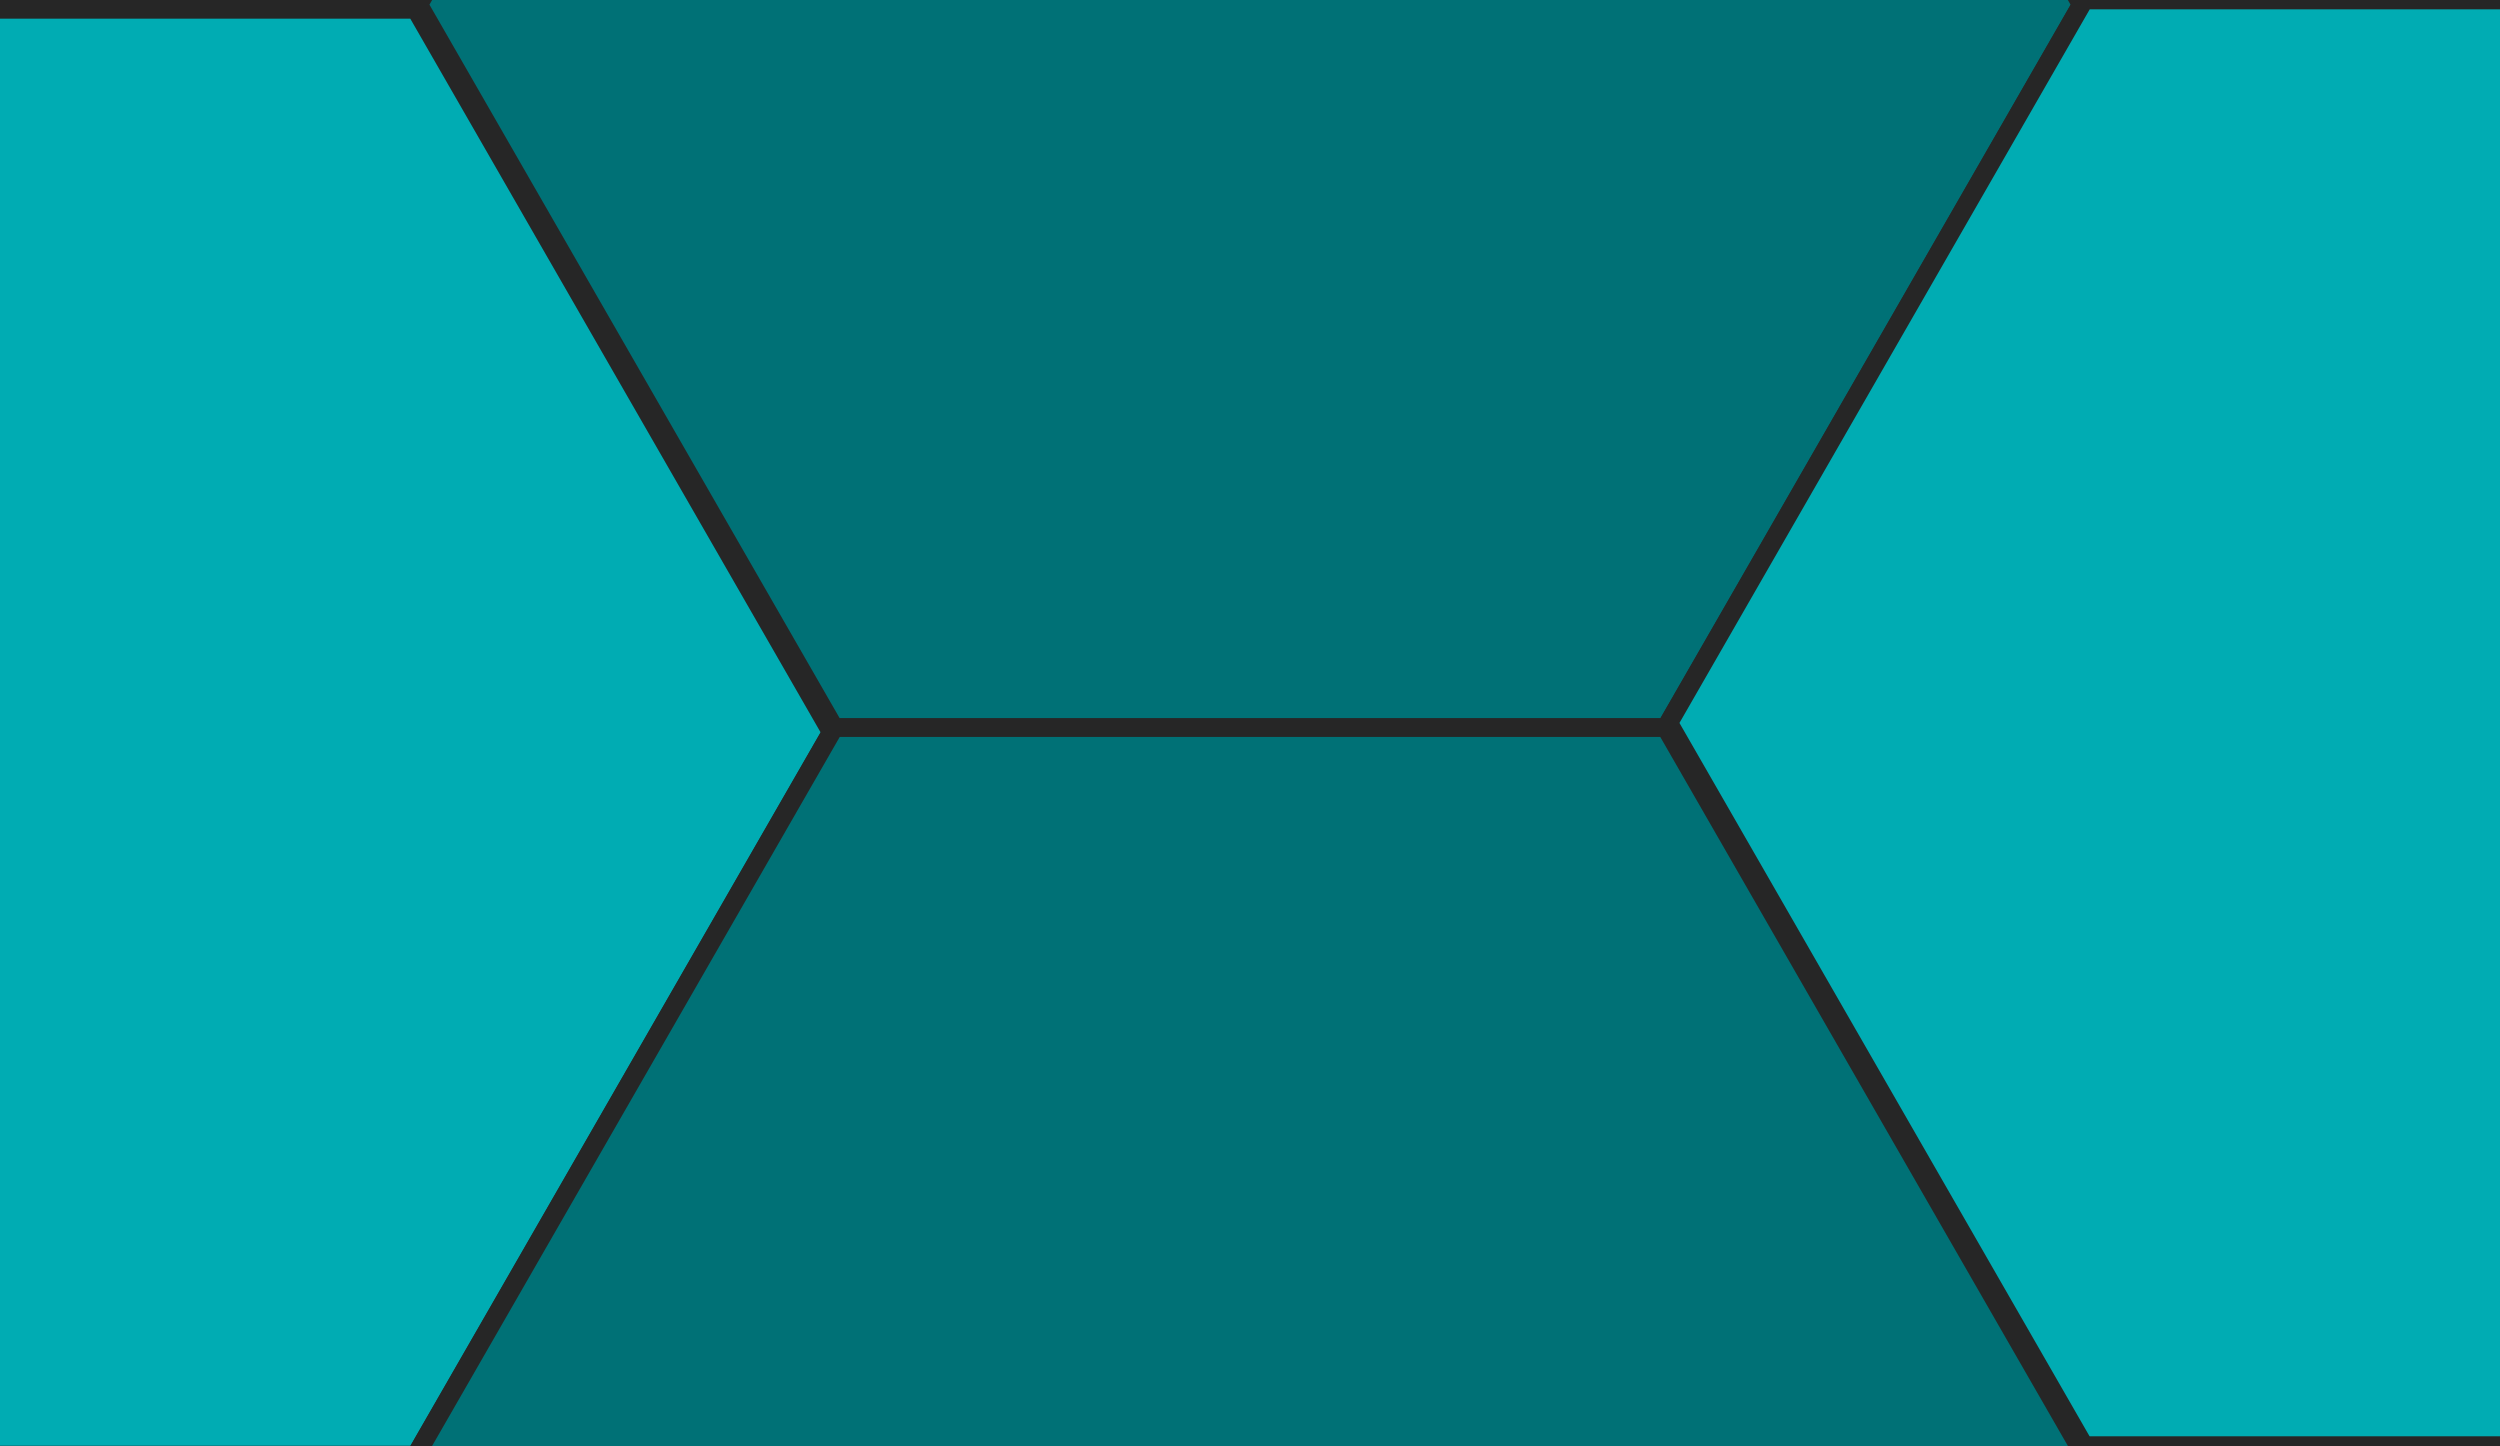
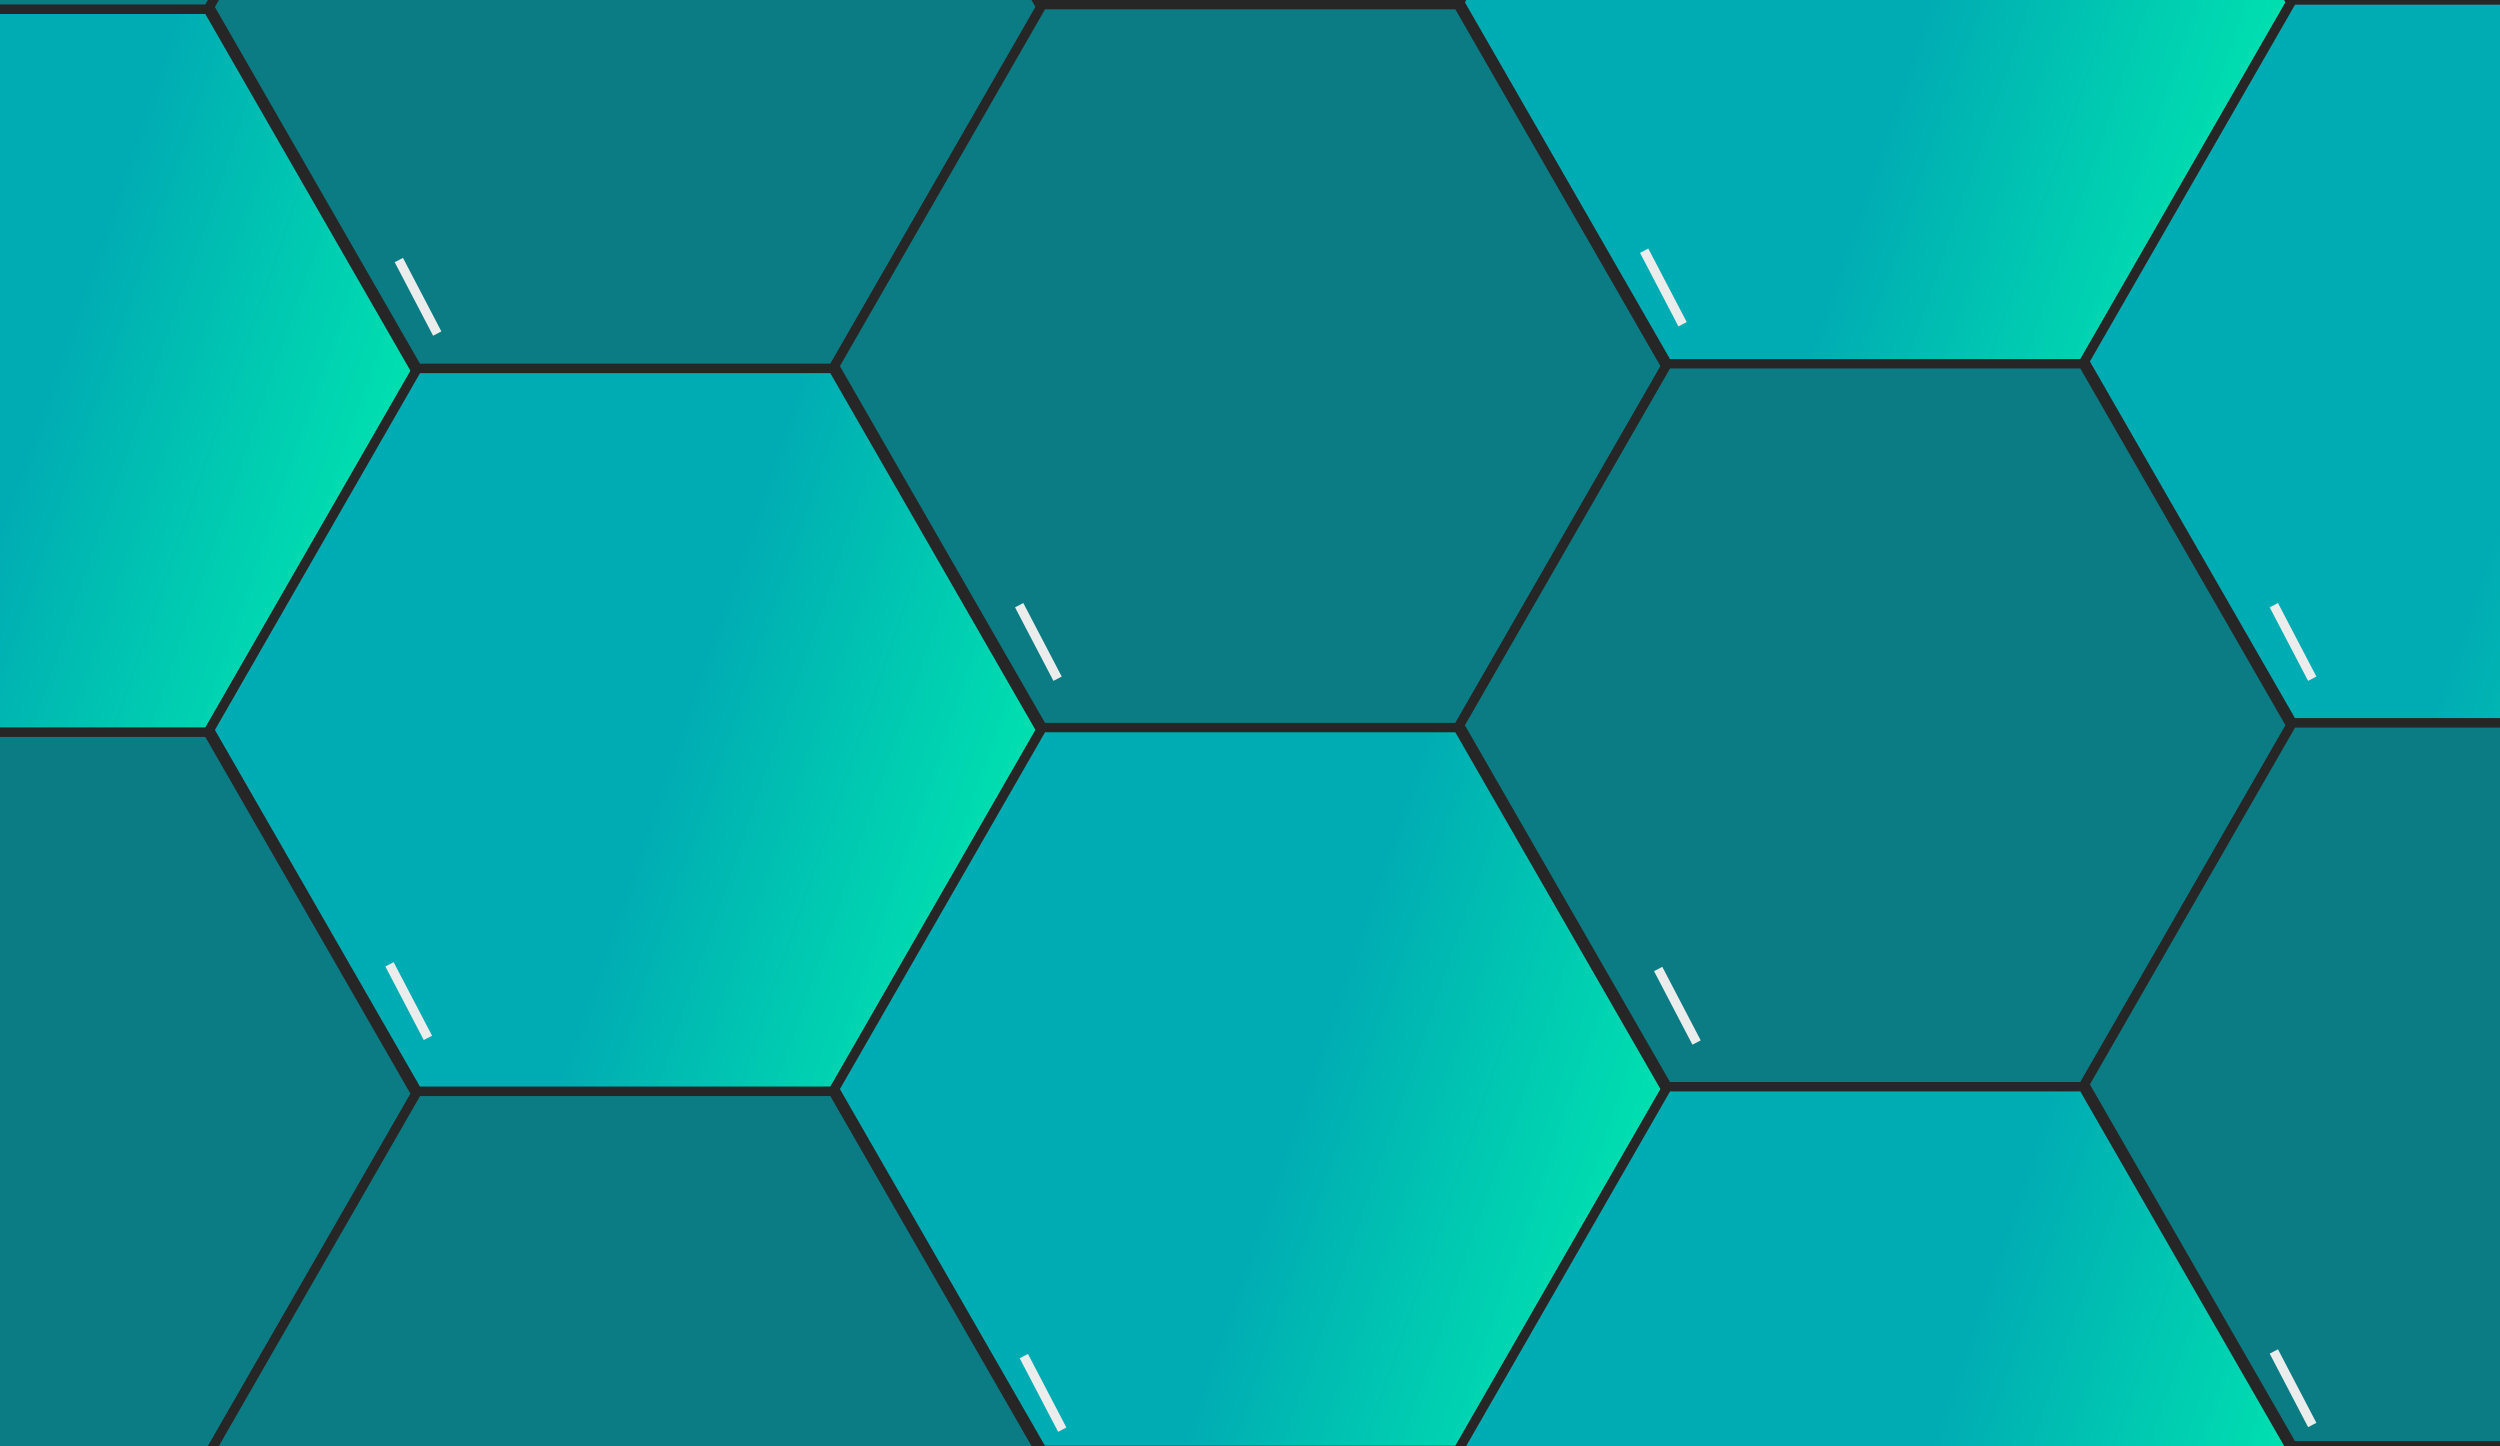
- <svg xmlns="http://www.w3.org/2000/svg" version="1.1" id="Capa_1" x="0px" y="0px" width="268px" height="155px" viewBox="0 0 268 155" enable-background="new 0 0 268 155" xml:space="preserve">
-   <g>
-     <polygon fill="#FFFFFF" stroke="#000000" stroke-miterlimit="10" points="-2678.629,-420.556 -2762.216,-370.012    -2847.601,-417.455 -2849.398,-515.444 -2765.812,-565.988 -2680.427,-518.544  " />
-     <polygon fill="#FFFFFF" stroke="#000000" stroke-miterlimit="10" points="-2506.629,-424.556 -2590.216,-374.012    -2675.601,-421.455 -2677.398,-519.444 -2593.812,-569.988 -2508.427,-522.544  " />
-     <polygon fill="#FFFFFF" stroke="#000000" stroke-miterlimit="10" points="-2595.629,-571.556 -2679.216,-521.012    -2764.601,-568.455 -2766.398,-666.444 -2682.812,-716.988 -2597.427,-669.544  " />
-     <polygon fill="#FFFFFF" stroke="#000000" stroke-miterlimit="10" points="-2418.629,-276.556 -2502.216,-226.012    -2587.601,-273.455 -2589.398,-371.443 -2505.812,-421.988 -2420.427,-374.545  " />
-     <polygon fill="#FFFFFF" stroke="#000000" stroke-miterlimit="10" points="-2423.629,-575.556 -2507.216,-525.012    -2592.601,-572.455 -2594.398,-670.443 -2510.812,-720.988 -2425.427,-673.545  " />
-     <polygon fill="#FFFFFF" stroke="#000000" stroke-miterlimit="10" points="-2334.629,-427.556 -2418.216,-377.012    -2503.601,-424.455 -2505.398,-522.443 -2421.812,-572.988 -2336.427,-525.545  " />
-     <polygon fill="#FFFFFF" stroke="#000000" stroke-miterlimit="10" points="-2589.629,-273.556 -2673.216,-223.012    -2758.601,-270.455 -2760.398,-368.443 -2676.812,-418.988 -2591.427,-371.545  " />
+ <svg xmlns="http://www.w3.org/2000/svg" version="1.1" id="Capa_1" x="0px" y="0px" width="536px" height="310px" viewBox="0 0 536 310" enable-background="new 0 0 536 310" xml:space="preserve">
+   <line fill="none" stroke="#EBEDEC" stroke-width="0.75" stroke-miterlimit="10" x1="-441.49" y1="-304.186" x2="-433.255" y2="-288.424" />
+   <g>
+     <polygon fill="#00ACB3" stroke="#262626" stroke-width="2" stroke-miterlimit="10" points="-44.52,-748 -89.077,-825.5    -44.52,-903 44.598,-903 89.155,-825.5 44.598,-748  " />
+     <polygon fill="#007176" stroke="#262626" stroke-width="2" stroke-miterlimit="10" points="-44.52,-593 -89.077,-670.5    -44.52,-748 44.598,-748 89.155,-670.5 44.598,-593  " />
+     <polygon fill="#00ACB3" stroke="#262626" stroke-width="2" stroke-miterlimit="10" points="-44.52,-438 -89.077,-515.5    -44.52,-593 44.598,-593 89.155,-515.5 44.598,-438  " />
+     <polygon fill="#007176" stroke="#262626" stroke-width="2" stroke-miterlimit="10" points="-44.52,-283 -89.077,-360.5    -44.52,-438 44.598,-438 89.155,-360.5 44.598,-283  " />
+     <polygon fill="#00ACB3" stroke="#262626" stroke-width="2" stroke-miterlimit="10" points="89.48,-671 44.923,-748.5 89.48,-826    178.598,-826 223.155,-748.5 178.598,-671  " />
+     <polygon fill="#007176" stroke="#262626" stroke-width="2" stroke-miterlimit="10" points="89.48,-516 44.923,-593.5 89.48,-671    178.598,-671 223.155,-593.5 178.598,-516  " />
+     <polygon fill="#00ACB3" stroke="#262626" stroke-width="2" stroke-miterlimit="10" points="89.48,-361 44.923,-438.5 89.48,-516    178.598,-516 223.155,-438.5 178.598,-361  " />
+     <polygon fill="#007176" stroke="#262626" stroke-width="2" stroke-miterlimit="10" points="89.48,-206 44.923,-283.5 89.48,-361    178.598,-361 223.155,-283.5 178.598,-206  " />
+     <polygon fill="#007176" stroke="#262626" stroke-width="2" stroke-miterlimit="10" points="223.48,-749 178.923,-826.5    223.48,-904 312.598,-904 357.155,-826.5 312.598,-749  " />
+     <polygon fill="#00ACB3" stroke="#262626" stroke-width="2" stroke-miterlimit="10" points="223.48,-594 178.923,-671.5    223.48,-749 312.598,-749 357.155,-671.5 312.598,-594  " />
+     <polygon fill="#007176" stroke="#262626" stroke-width="2" stroke-miterlimit="10" points="223.48,-439 178.923,-516.5    223.48,-594 312.598,-594 357.155,-516.5 312.598,-439  " />
+     <polygon fill="#00ACB3" stroke="#262626" stroke-width="2" stroke-miterlimit="10" points="223.48,-284 178.923,-361.5    223.48,-439 312.598,-439 357.155,-361.5 312.598,-284  " />
+     <polygon fill="#007176" stroke="#262626" stroke-width="2" stroke-miterlimit="10" points="357.48,-672 312.923,-749.5    357.48,-827 446.598,-827 491.155,-749.5 446.598,-672  " />
+     <polygon fill="#00ACB3" stroke="#262626" stroke-width="2" stroke-miterlimit="10" points="357.48,-517 312.923,-594.5    357.48,-672 446.598,-672 491.155,-594.5 446.598,-517  " />
+     <polygon fill="#007176" stroke="#262626" stroke-width="2" stroke-miterlimit="10" points="357.48,-362 312.923,-439.5    357.48,-517 446.598,-517 491.155,-439.5 446.598,-362  " />
+     <polygon fill="#00ACB3" stroke="#262626" stroke-width="2" stroke-miterlimit="10" points="357.48,-207 312.923,-284.5    357.48,-362 446.598,-362 491.155,-284.5 446.598,-207  " />
+     <polygon fill="#007176" stroke="#262626" stroke-width="2" stroke-miterlimit="10" points="491.48,-595 446.923,-672.5    491.48,-750 580.598,-750 625.155,-672.5 580.598,-595  " />
+     <polygon fill="#00ACB3" stroke="#262626" stroke-width="2" stroke-miterlimit="10" points="491.48,-440 446.923,-517.5    491.48,-595 580.598,-595 625.155,-517.5 580.598,-440  " />
+     <polygon fill="#007176" stroke="#262626" stroke-width="2" stroke-miterlimit="10" points="491.48,-285 446.923,-362.5    491.48,-440 580.598,-440 625.155,-362.5 580.598,-285  " />
+     <polygon fill="#00ACB3" stroke="#262626" stroke-width="2" stroke-miterlimit="10" points="491.48,-130 446.923,-207.5    491.48,-285 580.598,-285 625.155,-207.5 580.598,-130  " />
  </g>
-   <g>
-     <polygon fill="#FFFFFF" stroke="#000000" stroke-miterlimit="10" points="-1836.432,-312.5 -1880.851,-389 -1836.432,-465.5    -1747.596,-465.5 -1703.177,-389 -1747.596,-312.5  " />
-     <polygon fill="#FFFFFF" stroke="#000000" stroke-miterlimit="10" points="-1701.432,-389.5 -1745.851,-466 -1701.432,-542.5    -1612.596,-542.5 -1568.177,-466 -1612.596,-389.5  " />
-     <polygon fill="#FFFFFF" stroke="#000000" stroke-miterlimit="10" points="-1701.432,-234.5 -1745.851,-311 -1701.432,-387.5    -1612.596,-387.5 -1568.177,-311 -1612.596,-234.5  " />
-     <polygon fill="#FFFFFF" stroke="#000000" stroke-miterlimit="10" points="-1566.432,-311.5 -1610.851,-388 -1566.432,-464.5    -1477.596,-464.5 -1433.177,-388 -1477.596,-311.5  " />
-     <polygon fill="#FFFFFF" stroke="#000000" stroke-miterlimit="10" points="-1566.432,-466.5 -1610.851,-543 -1566.432,-619.5    -1477.596,-619.5 -1433.177,-543 -1477.596,-466.5  " />
-     <polygon fill="#FFFFFF" stroke="#000000" stroke-miterlimit="10" points="-1701.432,-543.5 -1745.851,-620 -1701.432,-696.5    -1612.596,-696.5 -1568.177,-620 -1612.596,-543.5  " />
-     <polygon fill="#FFFFFF" stroke="#000000" stroke-miterlimit="10" points="-1836.432,-466.5 -1880.851,-543 -1836.432,-619.5    -1747.596,-619.5 -1703.177,-543 -1747.596,-466.5  " />
-   </g>
-   <polygon fill="#00ACB3" stroke="#262626" stroke-width="2" stroke-miterlimit="10" points="-1714.932,210 -1759.351,133.5   -1714.932,57 -1626.096,57 -1581.677,133.5 -1626.096,210 " />
-   <polygon fill="#007176" stroke="#262626" stroke-width="2" stroke-miterlimit="10" points="-1581.932,133 -1626.351,56.5   -1581.932,-20 -1493.096,-20 -1448.677,56.5 -1493.096,133 " />
-   <polygon fill="#007176" stroke="#262626" stroke-width="2" stroke-miterlimit="10" points="-1581.932,-20 -1626.351,-96.5   -1581.932,-173 -1493.096,-173 -1448.677,-96.5 -1493.096,-20 " />
-   <polygon fill="#00ACB3" stroke="#262626" stroke-width="2" stroke-miterlimit="10" points="-1714.932,-97 -1759.351,-173.5   -1714.932,-250 -1626.096,-250 -1581.677,-173.5 -1626.096,-97 " />
-   <polygon fill="#007176" stroke="#262626" stroke-width="2" stroke-miterlimit="10" points="-1847.932,-20 -1892.351,-96.5   -1847.932,-173 -1759.096,-173 -1714.677,-96.5 -1759.096,-20 " />
-   <polygon fill="#00ACB3" stroke="#262626" stroke-width="2" stroke-miterlimit="10" points="-1714.932,57 -1759.351,-19.5   -1714.932,-96 -1626.096,-96 -1581.677,-19.5 -1626.096,57 " />
-   <polygon fill="#007176" stroke="#262626" stroke-width="2" stroke-miterlimit="10" points="-1847.932,134 -1892.351,57   -1847.932,-20 -1759.096,-20 -1714.677,57 -1759.096,134 " />
-   <line fill="#F2F4F3" stroke="#EBEDEC" stroke-width="0.75" stroke-miterlimit="10" x1="-1718.529" y1="189.754" x2="-1710.294" y2="205.516" />
-   <line fill="#F2F4F3" stroke="#EBEDEC" stroke-width="0.75" stroke-miterlimit="10" x1="-1585.529" y1="265.754" x2="-1577.294" y2="281.516" />
-   <line fill="#F2F4F3" stroke="#EBEDEC" stroke-width="0.75" stroke-miterlimit="10" x1="-1586.029" y1="113.179" x2="-1577.794" y2="128.94" />
-   <line fill="#F2F4F3" stroke="#EBEDEC" stroke-width="0.75" stroke-miterlimit="10" x1="-1719.029" y1="37.179" x2="-1710.794" y2="52.94" />
-   <line fill="#F2F4F3" stroke="#EBEDEC" stroke-width="0.75" stroke-miterlimit="10" x1="-1719.029" y1="-120.821" x2="-1710.794" y2="-105.06" />
-   <polygon fill="#00ACB3" stroke="#262626" stroke-width="2" stroke-miterlimit="10" points="-1980.432,210 -2024.851,133.5   -1980.432,57 -1891.596,57 -1847.177,133.5 -1891.596,210 " />
-   <polygon fill="#007176" stroke="#262626" stroke-width="2" stroke-miterlimit="10" points="-1847.932,133 -1892.351,56.5   -1847.932,-20 -1759.096,-20 -1714.677,56.5 -1759.096,133 " />
-   <polygon fill="#00ACB3" stroke="#262626" stroke-width="2" stroke-miterlimit="10" points="-1980.432,-97 -2024.851,-173.5   -1980.432,-250 -1891.596,-250 -1847.177,-173.5 -1891.596,-97 " />
-   <polygon fill="#007176" stroke="#262626" stroke-width="2" stroke-miterlimit="10" points="-2113.432,-20 -2157.851,-96.5   -2113.432,-173 -2024.596,-173 -1980.177,-96.5 -2024.596,-20 " />
-   <polygon fill="#00ACB3" stroke="#262626" stroke-width="2" stroke-miterlimit="10" points="-1980.432,57 -2024.851,-19.5   -1980.432,-96 -1891.596,-96 -1847.177,-19.5 -1891.596,57 " />
-   <polygon fill="#007176" stroke="#262626" stroke-width="2" stroke-miterlimit="10" points="-2113.432,134 -2157.851,57   -2113.432,-20 -2024.596,-20 -1980.177,57 -2024.596,134 " />
-   <line fill="#F2F4F3" stroke="#EBEDEC" stroke-width="0.75" stroke-miterlimit="10" x1="-1851.529" y1="112.754" x2="-1843.294" y2="128.516" />
-   <line fill="#F2F4F3" stroke="#EBEDEC" stroke-width="0.75" stroke-miterlimit="10" x1="-1984.529" y1="36.754" x2="-1976.294" y2="52.516" />
-   <line fill="#F2F4F3" stroke="#EBEDEC" stroke-width="0.75" stroke-miterlimit="10" x1="-1984.529" y1="-121.246" x2="-1976.294" y2="-105.484" />
-   <polygon fill="#00ACB3" stroke="#262626" stroke-width="2" stroke-miterlimit="10" points="-1714.432,517 -1758.851,440.5   -1714.432,364 -1625.596,364 -1581.177,440.5 -1625.596,517 " />
-   <polygon fill="#007176" stroke="#262626" stroke-width="2" stroke-miterlimit="10" points="-1581.432,440 -1625.851,363.5   -1581.432,287 -1492.596,287 -1448.177,363.5 -1492.596,440 " />
-   <polygon fill="#007176" stroke="#262626" stroke-width="2" stroke-miterlimit="10" points="-1581.432,287 -1625.851,210.5   -1581.432,134 -1492.596,134 -1448.177,210.5 -1492.596,287 " />
-   <polygon fill="#00ACB3" stroke="#262626" stroke-width="2" stroke-miterlimit="10" points="-1714.932,210 -1759.351,133.5   -1714.932,57 -1626.096,57 -1581.677,133.5 -1626.096,210 " />
-   <polygon fill="#007176" stroke="#262626" stroke-width="2" stroke-miterlimit="10" points="-1847.432,287 -1891.851,210.5   -1847.432,134 -1758.596,134 -1714.177,210.5 -1758.596,287 " />
-   <polygon fill="#00ACB3" stroke="#262626" stroke-width="2" stroke-miterlimit="10" points="-1980.432,364 -2024.851,287.5   -1980.432,211 -1891.596,211 -1847.177,287.5 -1891.596,364 " />
-   <polygon fill="#007176" stroke="#262626" stroke-width="2" stroke-miterlimit="10" points="-2113.432,286 -2157.851,209.5   -2113.432,133 -2024.596,133 -1980.177,209.5 -2024.596,286 " />
-   <polygon fill="#007176" stroke="#262626" stroke-width="2" stroke-miterlimit="10" points="-1980.432,517 -2024.851,440.5   -1980.432,364 -1891.596,364 -1847.177,440.5 -1891.596,517 " />
-   <polygon fill="#00ACB3" stroke="#262626" stroke-width="2" stroke-miterlimit="10" points="-1714.432,364 -1758.851,287.5   -1714.432,211 -1625.596,211 -1581.177,287.5 -1625.596,364 " />
-   <polygon fill="#007176" stroke="#262626" stroke-width="2" stroke-miterlimit="10" points="-1847.432,441 -1891.851,364   -1847.432,287 -1758.596,287 -1714.177,364 -1758.596,441 " />
-   <line fill="#F2F4F3" stroke="#EBEDEC" stroke-width="0.75" stroke-miterlimit="10" x1="-1585.529" y1="419.754" x2="-1577.294" y2="435.516" />
-   <line fill="#F2F4F3" stroke="#EBEDEC" stroke-width="0.75" stroke-miterlimit="10" x1="-1718.529" y1="343.754" x2="-1710.294" y2="359.516" />
-   <line fill="#F2F4F3" stroke="#EBEDEC" stroke-width="0.75" stroke-miterlimit="10" x1="-1718.529" y1="185.754" x2="-1710.294" y2="201.516" />
-   <g>
-     <polygon fill="#00ACB3" stroke="#262626" stroke-width="2" stroke-miterlimit="10" points="-1188.559,-25 -1233.116,-102.5    -1188.559,-180 -1099.441,-180 -1054.884,-102.5 -1099.441,-25  " />
-     <polygon fill="#007176" stroke="#262626" stroke-width="2" stroke-miterlimit="10" points="-1188.559,130 -1233.116,52.5    -1188.559,-25 -1099.441,-25 -1054.884,52.5 -1099.441,130  " />
-     <polygon fill="#00ACB3" stroke="#262626" stroke-width="2" stroke-miterlimit="10" points="-1188.559,285 -1233.116,207.5    -1188.559,130 -1099.441,130 -1054.884,207.5 -1099.441,285  " />
-     <polygon fill="#007176" stroke="#262626" stroke-width="2" stroke-miterlimit="10" points="-1188.559,440 -1233.116,362.5    -1188.559,285 -1099.441,285 -1054.884,362.5 -1099.441,440  " />
-     <polygon fill="#00ACB3" stroke="#262626" stroke-width="2" stroke-miterlimit="10" points="-1054.559,52 -1099.116,-25.5    -1054.559,-103 -965.441,-103 -920.884,-25.5 -965.441,52  " />
-     <polygon fill="#007176" stroke="#262626" stroke-width="2" stroke-miterlimit="10" points="-1054.559,207 -1099.116,129.5    -1054.559,52 -965.441,52 -920.884,129.5 -965.441,207  " />
-     <polygon fill="#00ACB3" stroke="#262626" stroke-width="2" stroke-miterlimit="10" points="-1054.559,362 -1099.116,284.5    -1054.559,207 -965.441,207 -920.884,284.5 -965.441,362  " />
-     <polygon fill="#007176" stroke="#262626" stroke-width="2" stroke-miterlimit="10" points="-1054.559,517 -1099.116,439.5    -1054.559,362 -965.441,362 -920.884,439.5 -965.441,517  " />
-     <polygon fill="#007176" stroke="#262626" stroke-width="2" stroke-miterlimit="10" points="-920.559,-26 -965.116,-103.5    -920.559,-181 -831.441,-181 -786.884,-103.5 -831.441,-26  " />
-     <polygon fill="#00ACB3" stroke="#262626" stroke-width="2" stroke-miterlimit="10" points="-920.559,129 -965.116,51.5    -920.559,-26 -831.441,-26 -786.884,51.5 -831.441,129  " />
-     <polygon fill="#007176" stroke="#262626" stroke-width="2" stroke-miterlimit="10" points="-920.559,284 -965.116,206.5    -920.559,129 -831.441,129 -786.884,206.5 -831.441,284  " />
-     <polygon fill="#00ACB3" stroke="#262626" stroke-width="2" stroke-miterlimit="10" points="-920.559,439 -965.116,361.5    -920.559,284 -831.441,284 -786.884,361.5 -831.441,439  " />
-     <polygon fill="#007176" stroke="#262626" stroke-width="2" stroke-miterlimit="10" points="-786.559,51 -831.116,-26.5    -786.559,-104 -697.441,-104 -652.884,-26.5 -697.441,51  " />
-     <polygon fill="#00ACB3" stroke="#262626" stroke-width="2" stroke-miterlimit="10" points="-786.559,206 -831.116,128.5    -786.559,51 -697.441,51 -652.884,128.5 -697.441,206  " />
-     <polygon fill="#007176" stroke="#262626" stroke-width="2" stroke-miterlimit="10" points="-786.559,361 -831.116,283.5    -786.559,206 -697.441,206 -652.884,283.5 -697.441,361  " />
-     <polygon fill="#00ACB3" stroke="#262626" stroke-width="2" stroke-miterlimit="10" points="-786.559,516 -831.116,438.5    -786.559,361 -697.441,361 -652.884,438.5 -697.441,516  " />
-     <polygon fill="#007176" stroke="#262626" stroke-width="2" stroke-miterlimit="10" points="-652.559,128 -697.116,50.5    -652.559,-27 -563.441,-27 -518.884,50.5 -563.441,128  " />
-     <polygon fill="#00ACB3" stroke="#262626" stroke-width="2" stroke-miterlimit="10" points="-652.559,283 -697.116,205.5    -652.559,128 -563.441,128 -518.884,205.5 -563.441,283  " />
-     <polygon fill="#007176" stroke="#262626" stroke-width="2" stroke-miterlimit="10" points="-652.559,438 -697.116,360.5    -652.559,283 -563.441,283 -518.884,360.5 -563.441,438  " />
-     <polygon fill="#00ACB3" stroke="#262626" stroke-width="2" stroke-miterlimit="10" points="-652.559,593 -697.116,515.5    -652.559,438 -563.441,438 -518.884,515.5 -563.441,593  " />
-   </g>
-   <g>
-     <polygon fill="#00ACB3" stroke="#262626" stroke-width="2" stroke-miterlimit="10" points="-312.559,2 -357.116,-75.5    -312.559,-153 -223.441,-153 -178.884,-75.5 -223.441,2  " />
-     <polygon fill="#00ACB3" stroke="#262626" stroke-width="2" stroke-miterlimit="10" points="-312.559,157 -357.116,79.5 -312.559,2    -223.441,2 -178.884,79.5 -223.441,157  " />
-     <polygon fill="#00ACB3" stroke="#262626" stroke-width="2" stroke-miterlimit="10" points="-312.559,312 -357.116,234.5    -312.559,157 -223.441,157 -178.884,234.5 -223.441,312  " />
-     <polygon fill="#00ACB3" stroke="#262626" stroke-width="2" stroke-miterlimit="10" points="-312.559,467 -357.116,389.5    -312.559,312 -223.441,312 -178.884,389.5 -223.441,467  " />
-     <polygon fill="#007176" stroke="#262626" stroke-width="2" stroke-miterlimit="10" points="-178.559,79 -223.116,1.5 -178.559,-76    -89.441,-76 -44.884,1.5 -89.441,79  " />
-     <polygon fill="#007176" stroke="#262626" stroke-width="2" stroke-miterlimit="10" points="-178.559,234 -223.116,156.5    -178.559,79 -89.441,79 -44.884,156.5 -89.441,234  " />
-     <polygon fill="#007176" stroke="#262626" stroke-width="2" stroke-miterlimit="10" points="-178.559,389 -223.116,311.5    -178.559,234 -89.441,234 -44.884,311.5 -89.441,389  " />
-     <polygon fill="#007176" stroke="#262626" stroke-width="2" stroke-miterlimit="10" points="-178.559,544 -223.116,466.5    -178.559,389 -89.441,389 -44.884,466.5 -89.441,544  " />
-     <polygon fill="#00ACB3" stroke="#262626" stroke-width="2" stroke-miterlimit="10" points="-44.559,1 -89.116,-76.5 -44.559,-154    44.559,-154 89.116,-76.5 44.559,1  " />
-     <polygon fill="#00ACB3" stroke="#262626" stroke-width="2" stroke-miterlimit="10" points="-44.559,156 -89.116,78.5 -44.559,1    44.559,1 89.116,78.5 44.559,156  " />
-     <polygon fill="#00ACB3" stroke="#262626" stroke-width="2" stroke-miterlimit="10" points="-44.559,311 -89.116,233.5 -44.559,156    44.559,156 89.116,233.5 44.559,311  " />
-     <polygon fill="#00ACB3" stroke="#262626" stroke-width="2" stroke-miterlimit="10" points="-44.559,466 -89.116,388.5 -44.559,311    44.559,311 89.116,388.5 44.559,466  " />
-     <polygon fill="#007176" stroke="#262626" stroke-width="2" stroke-miterlimit="10" points="89.441,78 44.884,0.5 89.441,-77    178.559,-77 223.116,0.5 178.559,78  " />
-     <polygon fill="#007176" stroke="#262626" stroke-width="2" stroke-miterlimit="10" points="89.441,233 44.884,155.5 89.441,78    178.559,78 223.116,155.5 178.559,233  " />
-     <polygon fill="#007176" stroke="#262626" stroke-width="2" stroke-miterlimit="10" points="89.441,388 44.884,310.5 89.441,233    178.559,233 223.116,310.5 178.559,388  " />
-     <polygon fill="#007176" stroke="#262626" stroke-width="2" stroke-miterlimit="10" points="89.441,543 44.884,465.5 89.441,388    178.559,388 223.116,465.5 178.559,543  " />
-     <polygon fill="#00ACB3" stroke="#262626" stroke-width="2" stroke-miterlimit="10" points="223.441,155 178.884,77.5 223.441,0    312.559,0 357.116,77.5 312.559,155  " />
-     <polygon fill="#00ACB3" stroke="#262626" stroke-width="2" stroke-miterlimit="10" points="223.441,310 178.884,232.5 223.441,155    312.559,155 357.116,232.5 312.559,310  " />
-     <polygon fill="#00ACB3" stroke="#262626" stroke-width="2" stroke-miterlimit="10" points="223.441,465 178.884,387.5 223.441,310    312.559,310 357.116,387.5 312.559,465  " />
-     <polygon fill="#00ACB3" stroke="#262626" stroke-width="2" stroke-miterlimit="10" points="223.441,620 178.884,542.5 223.441,465    312.559,465 357.116,542.5 312.559,620  " />
-   </g>
+   <polygon fill="#00ACB3" stroke="#262626" stroke-width="2" stroke-miterlimit="10" points="831.48,-721.939 786.923,-799.439   831.48,-876.939 920.598,-876.939 965.155,-799.439 920.598,-721.939 " />
+   <polygon fill="#00ACB3" stroke="#262626" stroke-width="2" stroke-miterlimit="10" points="831.48,-566.939 786.923,-644.439   831.48,-721.939 920.598,-721.939 965.155,-644.439 920.598,-566.939 " />
+   <polygon fill="#00ACB3" stroke="#262626" stroke-width="2" stroke-miterlimit="10" points="831.48,-411.939 786.923,-489.439   831.48,-566.939 920.598,-566.939 965.155,-489.439 920.598,-411.939 " />
+   <polygon fill="#00ACB3" stroke="#262626" stroke-width="2" stroke-miterlimit="10" points="831.48,-256.939 786.923,-334.439   831.48,-411.939 920.598,-411.939 965.155,-334.439 920.598,-256.939 " />
+   <polygon fill="#007176" stroke="#262626" stroke-width="2" stroke-miterlimit="10" points="965.48,-644.939 920.923,-722.439   965.48,-799.939 1054.598,-799.939 1099.155,-722.439 1054.598,-644.939 " />
+   <polygon fill="#007176" stroke="#262626" stroke-width="2" stroke-miterlimit="10" points="965.48,-489.939 920.923,-567.439   965.48,-644.939 1054.598,-644.939 1099.155,-567.439 1054.598,-489.939 " />
+   <polygon fill="#007176" stroke="#262626" stroke-width="2" stroke-miterlimit="10" points="965.48,-334.939 920.923,-412.439   965.48,-489.939 1054.598,-489.939 1099.155,-412.439 1054.598,-334.939 " />
+   <polygon fill="#007176" stroke="#262626" stroke-width="2" stroke-miterlimit="10" points="965.48,-179.939 920.923,-257.439   965.48,-334.939 1054.598,-334.939 1099.155,-257.439 1054.598,-179.939 " />
+   <polygon fill="#00ACB3" stroke="#262626" stroke-width="2" stroke-miterlimit="10" points="1099.48,-722.939 1054.923,-800.439   1099.48,-877.939 1188.598,-877.939 1233.155,-800.439 1188.598,-722.939 " />
+   <polygon fill="#00ACB3" stroke="#262626" stroke-width="2" stroke-miterlimit="10" points="1099.48,-567.939 1054.923,-645.439   1099.48,-722.939 1188.598,-722.939 1233.155,-645.439 1188.598,-567.939 " />
+   <polygon fill="#00ACB3" stroke="#262626" stroke-width="2" stroke-miterlimit="10" points="1099.48,-412.939 1054.923,-490.439   1099.48,-567.939 1188.598,-567.939 1233.155,-490.439 1188.598,-412.939 " />
+   <polygon fill="#00ACB3" stroke="#262626" stroke-width="2" stroke-miterlimit="10" points="1099.48,-257.939 1054.923,-335.439   1099.48,-412.939 1188.598,-412.939 1233.155,-335.439 1188.598,-257.939 " />
+   <polygon fill="#007176" stroke="#262626" stroke-width="2" stroke-miterlimit="10" points="1233.48,-645.939 1188.923,-723.439   1233.48,-800.939 1322.598,-800.939 1367.155,-723.439 1322.598,-645.939 " />
+   <polygon fill="#007176" stroke="#262626" stroke-width="2" stroke-miterlimit="10" points="1233.48,-490.939 1188.923,-568.439   1233.48,-645.939 1322.598,-645.939 1367.155,-568.439 1322.598,-490.939 " />
+   <polygon fill="#007176" stroke="#262626" stroke-width="2" stroke-miterlimit="10" points="1233.48,-335.939 1188.923,-413.439   1233.48,-490.939 1322.598,-490.939 1367.155,-413.439 1322.598,-335.939 " />
+   <polygon fill="#007176" stroke="#262626" stroke-width="2" stroke-miterlimit="10" points="1233.48,-180.939 1188.923,-258.439   1233.48,-335.939 1322.598,-335.939 1367.155,-258.439 1322.598,-180.939 " />
+   <polygon fill="#00ACB3" stroke="#262626" stroke-width="2" stroke-miterlimit="10" points="1367.48,-568.939 1322.923,-646.439   1367.48,-723.939 1456.598,-723.939 1501.155,-646.439 1456.598,-568.939 " />
+   <polygon fill="#00ACB3" stroke="#262626" stroke-width="2" stroke-miterlimit="10" points="1367.48,-413.939 1322.923,-491.439   1367.48,-568.939 1456.598,-568.939 1501.155,-491.439 1456.598,-413.939 " />
+   <polygon fill="#00ACB3" stroke="#262626" stroke-width="2" stroke-miterlimit="10" points="1367.48,-258.939 1322.923,-336.439   1367.48,-413.939 1456.598,-413.939 1501.155,-336.439 1456.598,-258.939 " />
+   <polygon fill="#00ACB3" stroke="#262626" stroke-width="2" stroke-miterlimit="10" points="1367.48,-103.939 1322.923,-181.439   1367.48,-258.939 1456.598,-258.939 1501.155,-181.439 1456.598,-103.939 " />
+   <line fill="none" stroke="#EBEDEC" stroke-width="0.75" stroke-miterlimit="10" x1="-47.49" y1="-462.186" x2="-39.255" y2="-446.424" />
+   <line fill="none" stroke="#EBEDEC" stroke-width="0.75" stroke-miterlimit="10" x1="85.51" y1="-383.186" x2="93.745" y2="-367.424" />
+   <line fill="none" stroke="#EBEDEC" stroke-width="2" stroke-miterlimit="10" x1="219.51" y1="-459.246" x2="227.745" y2="-443.484" />
+   <line fill="none" stroke="#EBEDEC" stroke-width="2" stroke-miterlimit="10" x1="487.51" y1="-460.246" x2="495.745" y2="-444.484" />
+   <line fill="none" stroke="#EBEDEC" stroke-width="2" stroke-miterlimit="10" x1="355.51" y1="-542.246" x2="363.745" y2="-526.484" />
+   <line fill="none" stroke="#EBEDEC" stroke-width="2" stroke-miterlimit="10" x1="487.51" y1="-620.246" x2="495.745" y2="-604.484" />
+   <line fill="none" stroke="#EBEDEC" stroke-width="2" stroke-miterlimit="10" x1="352.51" y1="-696.246" x2="360.745" y2="-680.484" />
+   <line fill="none" stroke="#EBEDEC" stroke-width="2" stroke-miterlimit="10" x1="85.51" y1="-694.246" x2="93.745" y2="-678.484" />
+   <line fill="none" stroke="#EBEDEC" stroke-width="2" stroke-miterlimit="10" x1="218.51" y1="-620.246" x2="226.745" y2="-604.484" />
+   <line fill="none" stroke="#EBEDEC" stroke-width="2" stroke-miterlimit="10" x1="83.51" y1="-543.246" x2="91.745" y2="-527.484" />
+   <polygon fill="#0C7C84" stroke="#262626" stroke-width="2" stroke-miterlimit="10" points="-44.52,2 -89.077,-75.5 -44.52,-153   44.598,-153 89.155,-75.5 44.598,2 " />
+   <linearGradient id="SVGID_1_" gradientUnits="userSpaceOnUse" x1="-79.631" y1="52.067" x2="79.71" y2="106.933">
+     <stop offset="0.565" style="stop-color:#00ACB3" />
+     <stop offset="1" style="stop-color:#00E0B0" />
+   </linearGradient>
+   <polygon fill="url(#SVGID_1_)" stroke="#262626" stroke-width="2" stroke-miterlimit="10" points="-44.52,157 -89.077,79.5   -44.52,2 44.598,2 89.155,79.5 44.598,157 " />
+   <polygon fill="#0C7C84" stroke="#262626" stroke-width="2" stroke-miterlimit="10" points="-44.52,312 -89.077,234.5 -44.52,157   44.598,157 89.155,234.5 44.598,312 " />
+   <linearGradient id="SVGID_2_" gradientUnits="userSpaceOnUse" x1="-79.632" y1="362.067" x2="79.709" y2="416.933">
+     <stop offset="0.565" style="stop-color:#00ACB3" />
+     <stop offset="1" style="stop-color:#00E0B0" />
+   </linearGradient>
+   <polygon fill="url(#SVGID_2_)" stroke="#262626" stroke-width="2" stroke-miterlimit="10" points="-44.52,467 -89.077,389.5   -44.52,312 44.598,312 89.155,389.5 44.598,467 " />
+   <polygon fill="#0C7C84" stroke="#262626" stroke-width="2" stroke-miterlimit="10" points="89.48,79 44.923,1.5 89.48,-76   178.598,-76 223.155,1.5 178.598,79 " />
+   <linearGradient id="SVGID_3_" gradientUnits="userSpaceOnUse" x1="54.369" y1="129.067" x2="213.709" y2="183.933">
+     <stop offset="0.565" style="stop-color:#00ACB3" />
+     <stop offset="1" style="stop-color:#00E0B0" />
+   </linearGradient>
+   <polygon fill="url(#SVGID_3_)" stroke="#262626" stroke-width="2" stroke-miterlimit="10" points="89.48,234 44.923,156.5 89.48,79   178.598,79 223.155,156.5 178.598,234 " />
+   <polygon fill="#0C7C84" stroke="#262626" stroke-width="2" stroke-miterlimit="10" points="89.48,389 44.923,311.5 89.48,234   178.598,234 223.155,311.5 178.598,389 " />
+   <linearGradient id="SVGID_4_" gradientUnits="userSpaceOnUse" x1="54.369" y1="439.067" x2="213.71" y2="493.933">
+     <stop offset="0.565" style="stop-color:#00ACB3" />
+     <stop offset="1" style="stop-color:#00E0B0" />
+   </linearGradient>
+   <polygon fill="url(#SVGID_4_)" stroke="#262626" stroke-width="2" stroke-miterlimit="10" points="89.48,544 44.923,466.5   89.48,389 178.598,389 223.155,466.5 178.598,544 " />
+   <linearGradient id="SVGID_5_" gradientUnits="userSpaceOnUse" x1="188.369" y1="-103.933" x2="347.71" y2="-49.067">
+     <stop offset="0.565" style="stop-color:#00ACB3" />
+     <stop offset="1" style="stop-color:#00E0B0" />
+   </linearGradient>
+   <polygon fill="url(#SVGID_5_)" stroke="#262626" stroke-width="2" stroke-miterlimit="10" points="223.48,1 178.923,-76.5   223.48,-154 312.598,-154 357.155,-76.5 312.598,1 " />
+   <polygon fill="#0C7C84" stroke="#262626" stroke-width="2" stroke-miterlimit="10" points="223.48,156 178.923,78.5 223.48,1   312.598,1 357.155,78.5 312.598,156 " />
+   <linearGradient id="SVGID_6_" gradientUnits="userSpaceOnUse" x1="188.368" y1="206.067" x2="347.709" y2="260.933">
+     <stop offset="0.565" style="stop-color:#00ACB3" />
+     <stop offset="1" style="stop-color:#00E0B0" />
+   </linearGradient>
+   <polygon fill="url(#SVGID_6_)" stroke="#262626" stroke-width="2" stroke-miterlimit="10" points="223.48,311 178.923,233.5   223.48,156 312.598,156 357.155,233.5 312.598,311 " />
+   <polygon fill="#0C7C84" stroke="#262626" stroke-width="2" stroke-miterlimit="10" points="223.48,466 178.923,388.5 223.48,311   312.598,311 357.155,388.5 312.598,466 " />
+   <linearGradient id="SVGID_7_" gradientUnits="userSpaceOnUse" x1="322.369" y1="-26.933" x2="481.709" y2="27.933">
+     <stop offset="0.565" style="stop-color:#00ACB3" />
+     <stop offset="1" style="stop-color:#00E0B0" />
+   </linearGradient>
+   <polygon fill="url(#SVGID_7_)" stroke="#262626" stroke-width="2" stroke-miterlimit="10" points="357.48,78 312.923,0.5   357.48,-77 446.598,-77 491.155,0.5 446.598,78 " />
+   <polygon fill="#0C7C84" stroke="#262626" stroke-width="2" stroke-miterlimit="10" points="357.48,233 312.923,155.5 357.48,78   446.598,78 491.155,155.5 446.598,233 " />
+   <linearGradient id="SVGID_8_" gradientUnits="userSpaceOnUse" x1="322.369" y1="283.067" x2="481.71" y2="337.933">
+     <stop offset="0.565" style="stop-color:#00ACB3" />
+     <stop offset="1" style="stop-color:#00E0B0" />
+   </linearGradient>
+   <polygon fill="url(#SVGID_8_)" stroke="#262626" stroke-width="2" stroke-miterlimit="10" points="357.48,388 312.923,310.5   357.48,233 446.598,233 491.155,310.5 446.598,388 " />
+   <polygon fill="#0C7C84" stroke="#262626" stroke-width="2" stroke-miterlimit="10" points="357.48,543 312.923,465.5 357.48,388   446.598,388 491.155,465.5 446.598,543 " />
+   <linearGradient id="SVGID_9_" gradientUnits="userSpaceOnUse" x1="456.368" y1="50.067" x2="615.709" y2="104.933">
+     <stop offset="0.565" style="stop-color:#00ACB3" />
+     <stop offset="1" style="stop-color:#00E0B0" />
+   </linearGradient>
+   <polygon fill="url(#SVGID_9_)" stroke="#262626" stroke-width="2" stroke-miterlimit="10" points="491.48,155 446.923,77.5   491.48,0 580.598,0 625.155,77.5 580.598,155 " />
+   <polygon fill="#0C7C84" stroke="#262626" stroke-width="2" stroke-miterlimit="10" points="491.48,310 446.923,232.5 491.48,155   580.598,155 625.155,232.5 580.598,310 " />
+   <linearGradient id="SVGID_10_" gradientUnits="userSpaceOnUse" x1="456.369" y1="360.067" x2="615.709" y2="414.933">
+     <stop offset="0.565" style="stop-color:#00ACB3" />
+     <stop offset="1" style="stop-color:#00E0B0" />
+   </linearGradient>
+   <polygon fill="url(#SVGID_10_)" stroke="#262626" stroke-width="2" stroke-miterlimit="10" points="491.48,465 446.923,387.5   491.48,310 580.598,310 625.155,387.5 580.598,465 " />
+   <polygon fill="#0C7C84" stroke="#262626" stroke-width="2" stroke-miterlimit="10" points="491.48,620 446.923,542.5 491.48,465   580.598,465 625.155,542.5 580.598,620 " />
+   <line fill="none" stroke="#EBEDEC" stroke-width="2" stroke-miterlimit="10" x1="219.51" y1="290.754" x2="227.745" y2="306.516" />
+   <line fill="none" stroke="#EBEDEC" stroke-width="2" stroke-miterlimit="10" x1="487.51" y1="289.754" x2="495.745" y2="305.516" />
+   <line fill="none" stroke="#EBEDEC" stroke-width="2" stroke-miterlimit="10" x1="355.51" y1="207.754" x2="363.745" y2="223.516" />
+   <line fill="none" stroke="#EBEDEC" stroke-width="2" stroke-miterlimit="10" x1="487.51" y1="129.754" x2="495.745" y2="145.516" />
+   <line fill="none" stroke="#EBEDEC" stroke-width="2" stroke-miterlimit="10" x1="352.51" y1="53.754" x2="360.745" y2="69.516" />
+   <line fill="none" stroke="#EBEDEC" stroke-width="2" stroke-miterlimit="10" x1="85.51" y1="55.754" x2="93.745" y2="71.516" />
+   <line fill="none" stroke="#EBEDEC" stroke-width="2" stroke-miterlimit="10" x1="218.51" y1="129.754" x2="226.745" y2="145.516" />
+   <line fill="none" stroke="#EBEDEC" stroke-width="2" stroke-miterlimit="10" x1="83.51" y1="206.754" x2="91.745" y2="222.516" />
+   <linearGradient id="SVGID_11_" gradientUnits="userSpaceOnUse" x1="792.923" y1="29.5" x2="971.155" y2="29.5">
+     <stop offset="0" style="stop-color:#81A8A4" />
+     <stop offset="0.681" style="stop-color:#848484" />
+   </linearGradient>
+   <polygon fill="url(#SVGID_11_)" stroke="#4D1921" stroke-width="2" stroke-miterlimit="10" points="837.48,107 792.923,29.5   837.48,-48 926.598,-48 971.155,29.5 926.598,107 " />
+   <linearGradient id="SVGID_12_" gradientUnits="userSpaceOnUse" x1="792.923" y1="184.5" x2="971.155" y2="184.5">
+     <stop offset="0" style="stop-color:#262626" />
+     <stop offset="0.239" style="stop-color:#2A2828" />
+     <stop offset="0.869" style="stop-color:#2E2A2A" />
+   </linearGradient>
+   <polygon fill="url(#SVGID_12_)" stroke="#4D1921" stroke-width="2" stroke-miterlimit="10" points="837.48,262 792.923,184.5   837.48,107 926.598,107 971.155,184.5 926.598,262 " />
+   <linearGradient id="SVGID_13_" gradientUnits="userSpaceOnUse" x1="792.923" y1="339.5" x2="971.155" y2="339.5">
+     <stop offset="0" style="stop-color:#81A8A4" />
+     <stop offset="0.681" style="stop-color:#848484" />
+   </linearGradient>
+   <polygon fill="url(#SVGID_13_)" stroke="#4D1921" stroke-width="2" stroke-miterlimit="10" points="837.48,417 792.923,339.5   837.48,262 926.598,262 971.155,339.5 926.598,417 " />
+   <linearGradient id="SVGID_14_" gradientUnits="userSpaceOnUse" x1="926.923" y1="106.5" x2="1105.155" y2="106.5">
+     <stop offset="0" style="stop-color:#81A8A4" />
+     <stop offset="0.681" style="stop-color:#848484" />
+   </linearGradient>
+   <polygon fill="url(#SVGID_14_)" stroke="#4D1921" stroke-width="2" stroke-miterlimit="10" points="971.48,184 926.923,106.5   971.48,29 1060.598,29 1105.155,106.5 1060.598,184 " />
+   <linearGradient id="SVGID_15_" gradientUnits="userSpaceOnUse" x1="926.923" y1="261.5" x2="1105.155" y2="261.5">
+     <stop offset="0" style="stop-color:#262626" />
+     <stop offset="0.239" style="stop-color:#2A2828" />
+     <stop offset="0.869" style="stop-color:#2E2A2A" />
+   </linearGradient>
+   <polygon fill="url(#SVGID_15_)" stroke="#4D1921" stroke-width="2" stroke-miterlimit="10" points="971.48,339 926.923,261.5   971.48,184 1060.598,184 1105.155,261.5 1060.598,339 " />
+   <linearGradient id="SVGID_16_" gradientUnits="userSpaceOnUse" x1="926.923" y1="416.5" x2="1105.155" y2="416.5">
+     <stop offset="0" style="stop-color:#81A8A4" />
+     <stop offset="0.681" style="stop-color:#848484" />
+   </linearGradient>
+   <polygon fill="url(#SVGID_16_)" stroke="#4D1921" stroke-width="2" stroke-miterlimit="10" points="971.48,494 926.923,416.5   971.48,339 1060.598,339 1105.155,416.5 1060.598,494 " />
+   <linearGradient id="SVGID_17_" gradientUnits="userSpaceOnUse" x1="1060.923" y1="28.5" x2="1239.155" y2="28.5">
+     <stop offset="0" style="stop-color:#262626" />
+     <stop offset="0.239" style="stop-color:#2A2828" />
+     <stop offset="0.869" style="stop-color:#2E2A2A" />
+   </linearGradient>
+   <polygon fill="url(#SVGID_17_)" stroke="#4D1921" stroke-width="2" stroke-miterlimit="10" points="1105.48,106 1060.923,28.5   1105.48,-49 1194.598,-49 1239.155,28.5 1194.598,106 " />
+   <linearGradient id="SVGID_18_" gradientUnits="userSpaceOnUse" x1="1060.923" y1="183.5" x2="1239.155" y2="183.5">
+     <stop offset="0" style="stop-color:#81A8A4" />
+     <stop offset="0.681" style="stop-color:#848484" />
+   </linearGradient>
+   <polygon fill="url(#SVGID_18_)" stroke="#4D1921" stroke-width="2" stroke-miterlimit="10" points="1105.48,261 1060.923,183.5   1105.48,106 1194.598,106 1239.155,183.5 1194.598,261 " />
+   <linearGradient id="SVGID_19_" gradientUnits="userSpaceOnUse" x1="1060.923" y1="338.5" x2="1239.155" y2="338.5">
+     <stop offset="0" style="stop-color:#262626" />
+     <stop offset="0.239" style="stop-color:#2A2828" />
+     <stop offset="0.869" style="stop-color:#2E2A2A" />
+   </linearGradient>
+   <polygon fill="url(#SVGID_19_)" stroke="#4D1921" stroke-width="2" stroke-miterlimit="10" points="1105.48,416 1060.923,338.5   1105.48,261 1194.598,261 1239.155,338.5 1194.598,416 " />
+   <linearGradient id="SVGID_20_" gradientUnits="userSpaceOnUse" x1="1194.923" y1="105.5" x2="1373.155" y2="105.5">
+     <stop offset="0" style="stop-color:#262626" />
+     <stop offset="0.239" style="stop-color:#2A2828" />
+     <stop offset="0.869" style="stop-color:#2E2A2A" />
+   </linearGradient>
+   <polygon fill="url(#SVGID_20_)" stroke="#4D1921" stroke-width="2" stroke-miterlimit="10" points="1239.48,183 1194.923,105.5   1239.48,28 1328.598,28 1373.155,105.5 1328.598,183 " />
+   <linearGradient id="SVGID_21_" gradientUnits="userSpaceOnUse" x1="1194.923" y1="260.5" x2="1373.155" y2="260.5">
+     <stop offset="0" style="stop-color:#81A8A4" />
+     <stop offset="0.681" style="stop-color:#848484" />
+   </linearGradient>
+   <polygon fill="url(#SVGID_21_)" stroke="#4D1921" stroke-width="2" stroke-miterlimit="10" points="1239.48,338 1194.923,260.5   1239.48,183 1328.598,183 1373.155,260.5 1328.598,338 " />
+   <linearGradient id="SVGID_22_" gradientUnits="userSpaceOnUse" x1="1194.923" y1="415.5" x2="1373.155" y2="415.5">
+     <stop offset="0" style="stop-color:#262626" />
+     <stop offset="0.239" style="stop-color:#2A2828" />
+     <stop offset="0.869" style="stop-color:#2E2A2A" />
+   </linearGradient>
+   <polygon fill="url(#SVGID_22_)" stroke="#4D1921" stroke-width="2" stroke-miterlimit="10" points="1239.48,493 1194.923,415.5   1239.48,338 1328.598,338 1373.155,415.5 1328.598,493 " />
+   <linearGradient id="SVGID_23_" gradientUnits="userSpaceOnUse" x1="1328.923" y1="182.5" x2="1507.155" y2="182.5">
+     <stop offset="0" style="stop-color:#262626" />
+     <stop offset="0.239" style="stop-color:#2A2828" />
+     <stop offset="0.869" style="stop-color:#2E2A2A" />
+   </linearGradient>
+   <polygon fill="url(#SVGID_23_)" stroke="#4D1921" stroke-width="2" stroke-miterlimit="10" points="1373.48,260 1328.923,182.5   1373.48,105 1462.598,105 1507.155,182.5 1462.598,260 " />
+   <linearGradient id="SVGID_24_" gradientUnits="userSpaceOnUse" x1="1328.923" y1="337.5" x2="1507.155" y2="337.5">
+     <stop offset="0" style="stop-color:#81A8A4" />
+     <stop offset="0.681" style="stop-color:#848484" />
+   </linearGradient>
+   <polygon fill="url(#SVGID_24_)" stroke="#4D1921" stroke-width="2" stroke-miterlimit="10" points="1373.48,415 1328.923,337.5   1373.48,260 1462.598,260 1507.155,337.5 1462.598,415 " />
+   <line fill="none" stroke="#FFFFFF" stroke-width="2" stroke-miterlimit="10" x1="1101.51" y1="395.754" x2="1109.745" y2="411.516" />
+   <line fill="none" stroke="#FFFFFF" stroke-width="2" stroke-miterlimit="10" x1="1369.51" y1="394.754" x2="1377.745" y2="410.516" />
+   <line fill="none" stroke="#FFFFFF" stroke-width="2" stroke-miterlimit="10" x1="1237.51" y1="312.754" x2="1245.745" y2="328.516" />
+   <line fill="none" stroke="#FFFFFF" stroke-width="2" stroke-miterlimit="10" x1="1369.51" y1="234.754" x2="1377.745" y2="250.516" />
+   <line fill="none" stroke="#FFFFFF" stroke-width="2" stroke-miterlimit="10" x1="1234.51" y1="158.754" x2="1242.745" y2="174.516" />
+   <line fill="none" stroke="#FFFFFF" stroke-width="2" stroke-miterlimit="10" x1="967.51" y1="160.754" x2="975.745" y2="176.516" />
+   <line fill="none" stroke="#FFFFFF" stroke-width="2" stroke-miterlimit="10" x1="1100.51" y1="234.754" x2="1108.745" y2="250.516" />
+   <line fill="none" stroke="#FFFFFF" stroke-width="2" stroke-miterlimit="10" x1="965.51" y1="311.754" x2="973.745" y2="327.516" />
  <g>
</g>
  <g>
</g>
  <g>
</g>
  <g>
</g>
  <g>
</g>
  <g>
</g>
  <g>
</g>
  <g>
</g>
  <g>
</g>
  <g>
</g>
  <g>
</g>
  <g>
</g>
  <g>
</g>
  <g>
</g>
  <g>
</g>
</svg>
